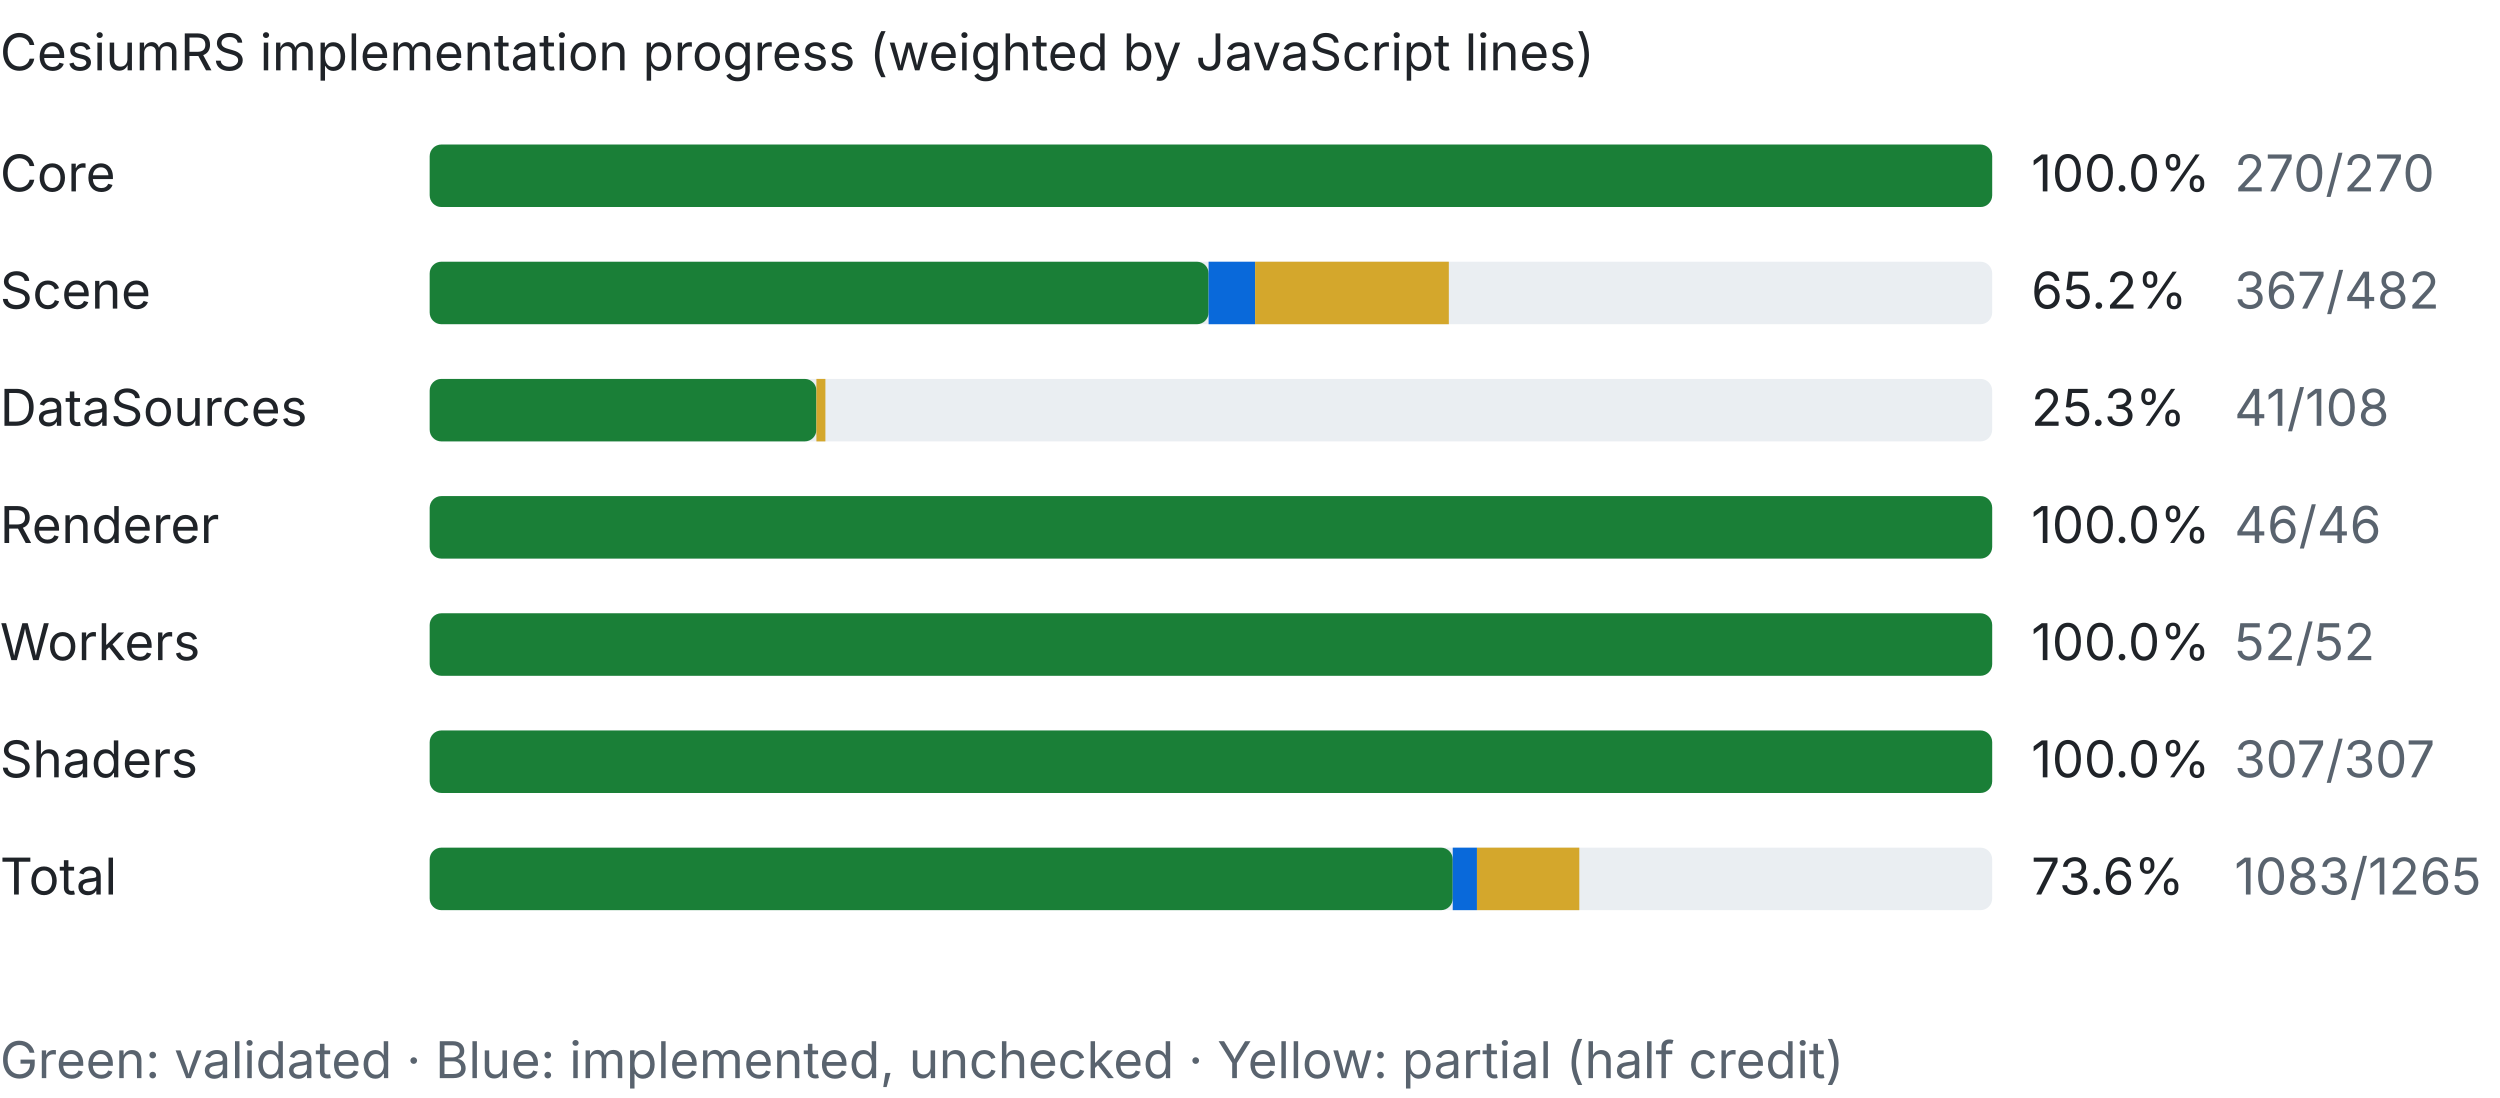
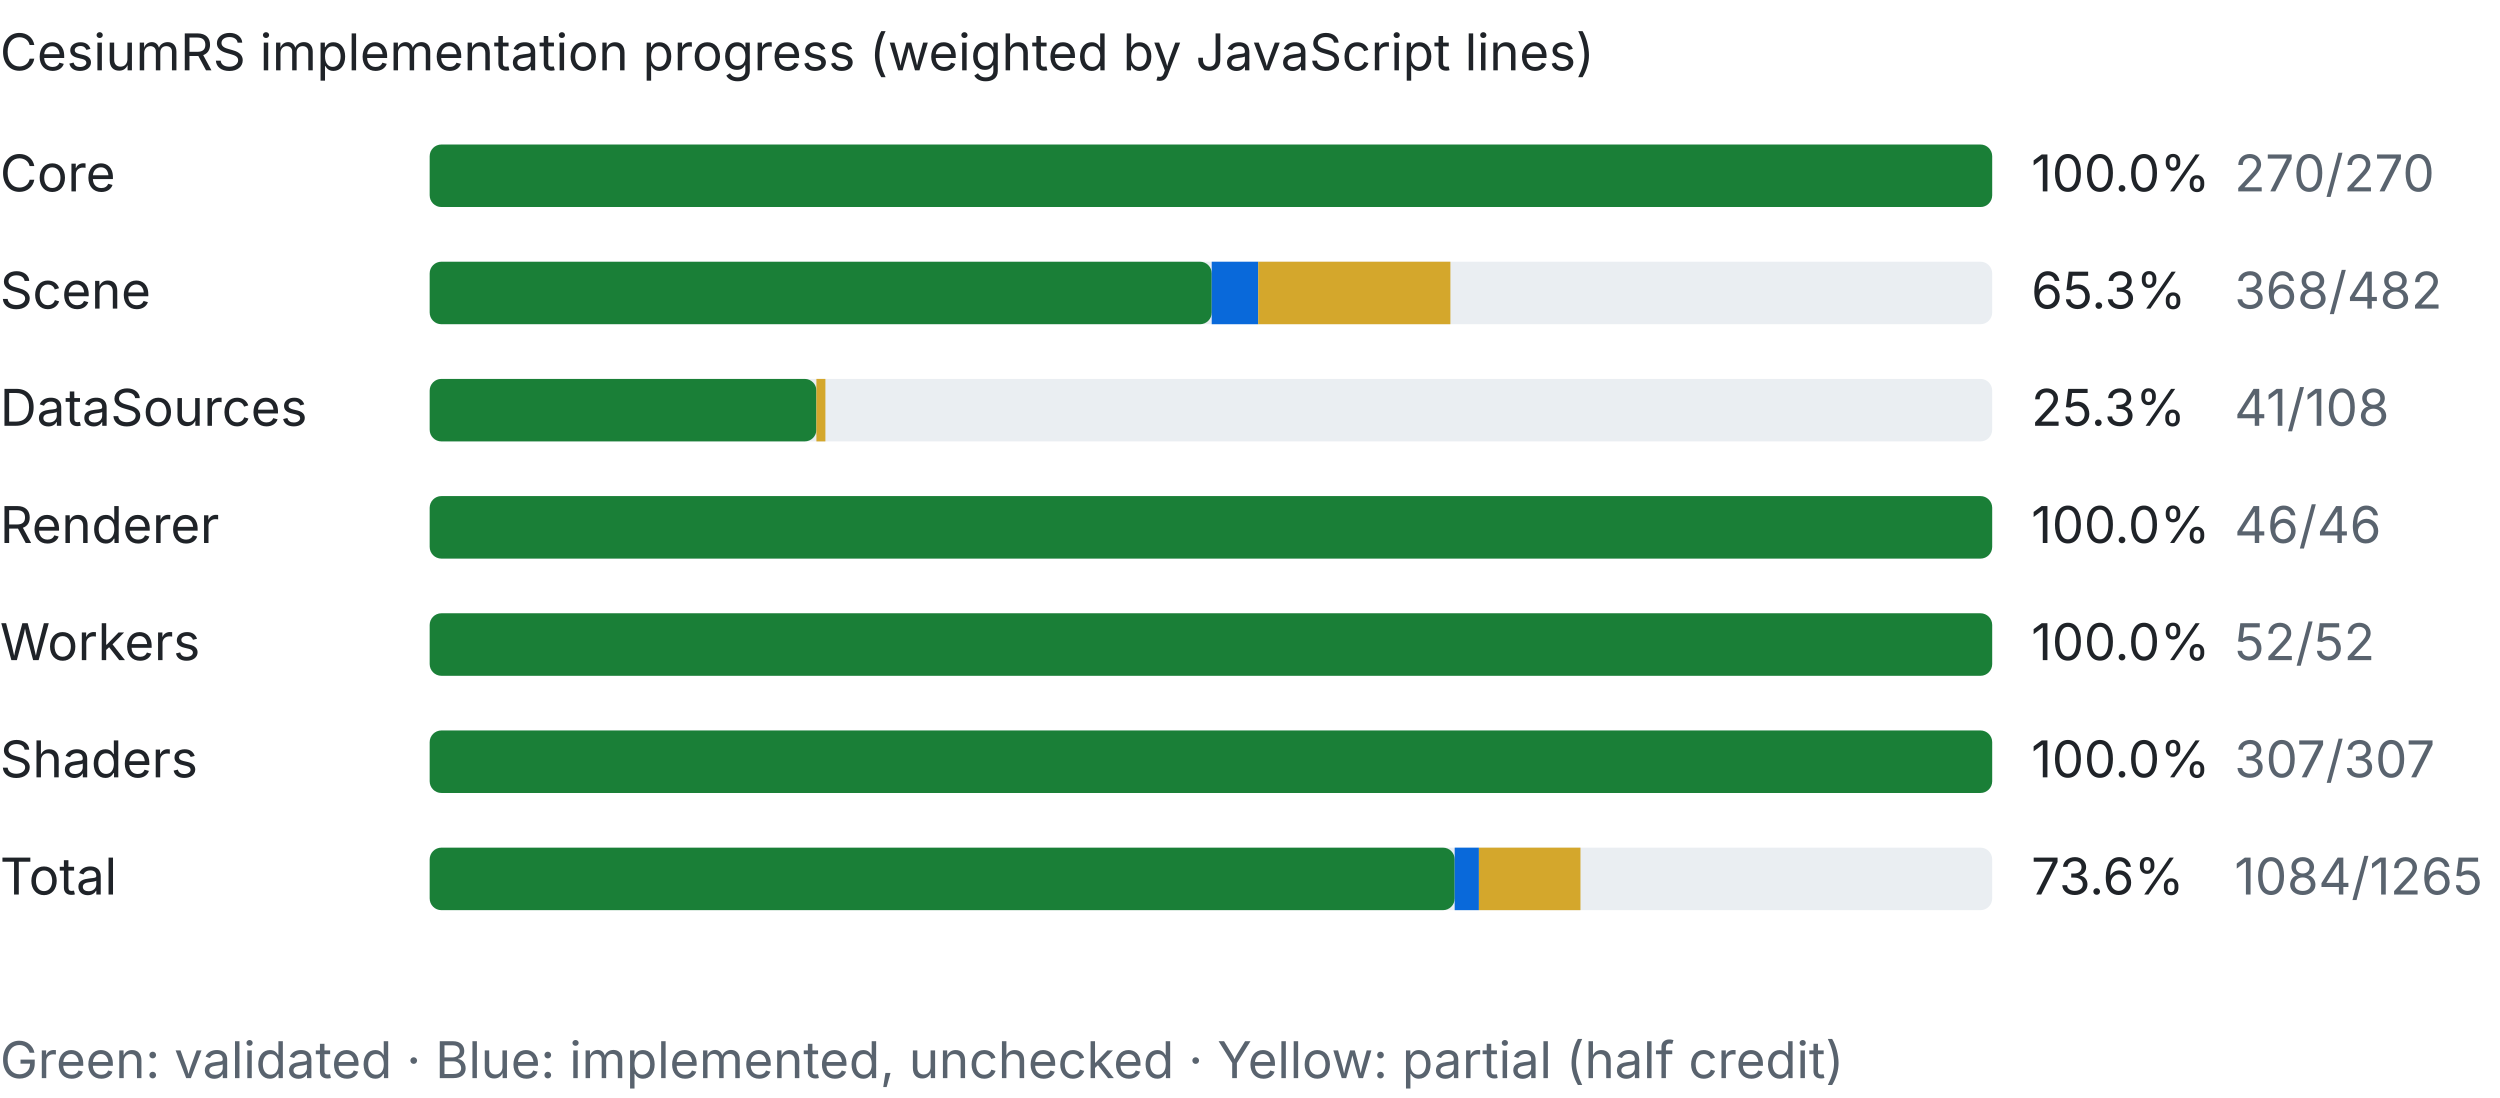
<svg xmlns="http://www.w3.org/2000/svg" width="640" height="281" viewBox="0 0 640 281">
  <style>text{font:13px system-ui,-apple-system,Segoe UI,sans-serif;fill:#1f2328}.dim{fill:#59636e}.bg{fill:#eaeef2}.done{fill:#1a7f37}.part{fill:#d4a72c}.unchecked{fill:#0969da}@media (prefers-color-scheme:dark){text{fill:#e6edf3}.dim{fill:#9198a1}.bg{fill:#30363d}.done{fill:#3fb950}}</style>
  <text x="0" y="18" font-weight="600">CesiumRS implementation progress (weighted by JavaScript lines)</text>
  <text x="0" y="49">Core</text>
  <rect class="bg" x="110" y="37" width="400" height="16" rx="3" />
  <rect class="done" x="110" y="37" width="400.0" height="16" rx="3" />
  <text x="520" y="49">100.0%</text>
  <text class="dim" x="572" y="49">270/270</text>
  <text x="0" y="79">Scene</text>
  <rect class="bg" x="110" y="67" width="400" height="16" rx="3" />
-   <rect class="done" x="110" y="67" width="199.4" height="16" rx="3" />
-   <rect class="unchecked" x="309.4" y="67" width="11.9" height="16" />
-   <rect class="part" x="321.3" y="67" width="49.6" height="16" />
-   <text x="520" y="79">65.2%</text>
-   <text class="dim" x="572" y="79">367/482</text>
+   <rect class="done" x="110" y="67" width="200.2" height="16" rx="3" />
+   <rect class="unchecked" x="310.2" y="67" width="11.9" height="16" />
+   <rect class="part" x="322.1" y="67" width="49.2" height="16" />
+   <text x="520" y="79">65.3%</text>
+   <text class="dim" x="572" y="79">368/482</text>
  <text x="0" y="109">DataSources</text>
  <rect class="bg" x="110" y="97" width="400" height="16" rx="3" />
  <rect class="done" x="110" y="97" width="99.0" height="16" rx="3" />
  <rect class="part" x="209.0" y="97" width="2.3" height="16" />
  <text x="520" y="109">25.3%</text>
  <text class="dim" x="572" y="109">41/108</text>
  <text x="0" y="139">Renderer</text>
  <rect class="bg" x="110" y="127" width="400" height="16" rx="3" />
  <rect class="done" x="110" y="127" width="400.0" height="16" rx="3" />
  <text x="520" y="139">100.0%</text>
  <text class="dim" x="572" y="139">46/46</text>
  <text x="0" y="169">Workers</text>
  <rect class="bg" x="110" y="157" width="400" height="16" rx="3" />
  <rect class="done" x="110" y="157" width="400.0" height="16" rx="3" />
  <text x="520" y="169">100.0%</text>
  <text class="dim" x="572" y="169">52/52</text>
  <text x="0" y="199">Shaders</text>
  <rect class="bg" x="110" y="187" width="400" height="16" rx="3" />
  <rect class="done" x="110" y="187" width="400.0" height="16" rx="3" />
  <text x="520" y="199">100.0%</text>
  <text class="dim" x="572" y="199">307/307</text>
  <text x="0" y="229" font-weight="600">Total</text>
  <rect class="bg" x="110" y="217" width="400" height="16" rx="3" />
-   <rect class="done" x="110" y="217" width="261.9" height="16" rx="3" />
-   <rect class="unchecked" x="371.9" y="217" width="6.2" height="16" />
-   <rect class="part" x="378.1" y="217" width="26.2" height="16" />
+   <rect class="done" x="110" y="217" width="262.4" height="16" rx="3" />
+   <rect class="unchecked" x="372.4" y="217" width="6.2" height="16" />
+   <rect class="part" x="378.6" y="217" width="26.0" height="16" />
  <text x="520" y="229" font-weight="600">73.6%</text>
-   <text class="dim" x="572" y="229">1083/1265</text>
+   <text class="dim" x="572" y="229">1084/1265</text>
  <text class="dim" x="0" y="276">Green: validated · Blue: implemented, unchecked · Yellow: partial (half credit)</text>
</svg>
